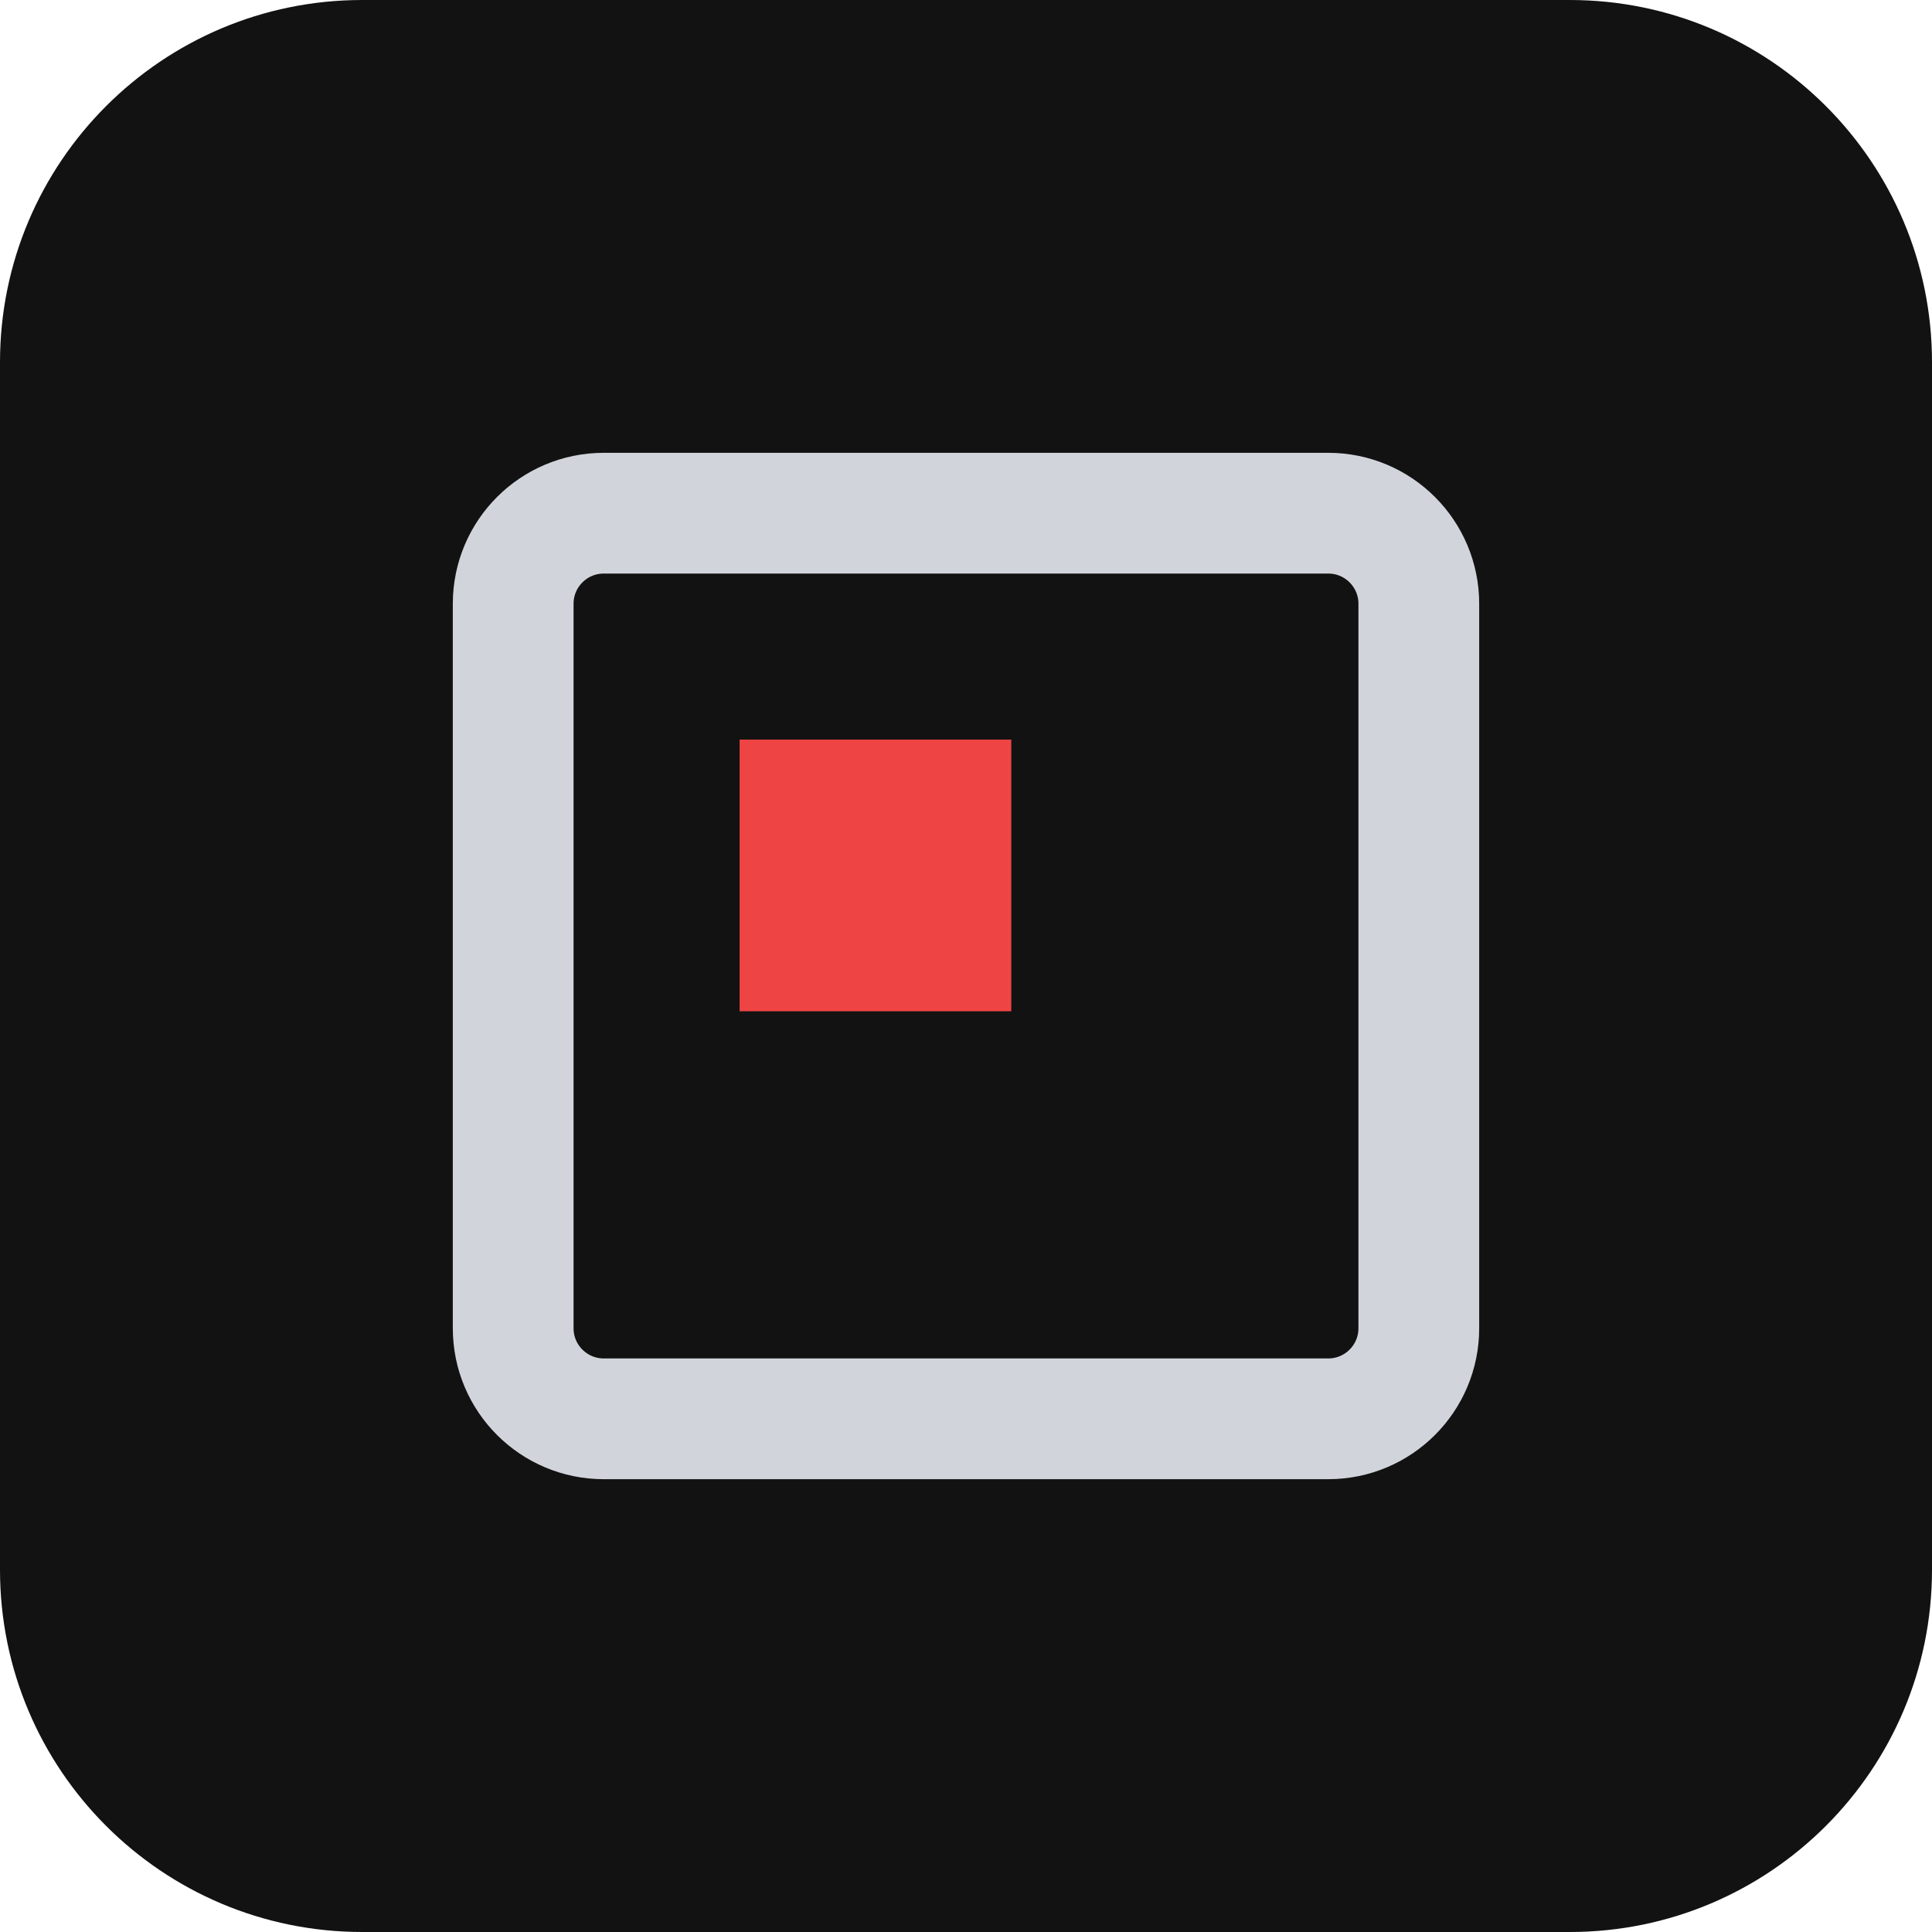
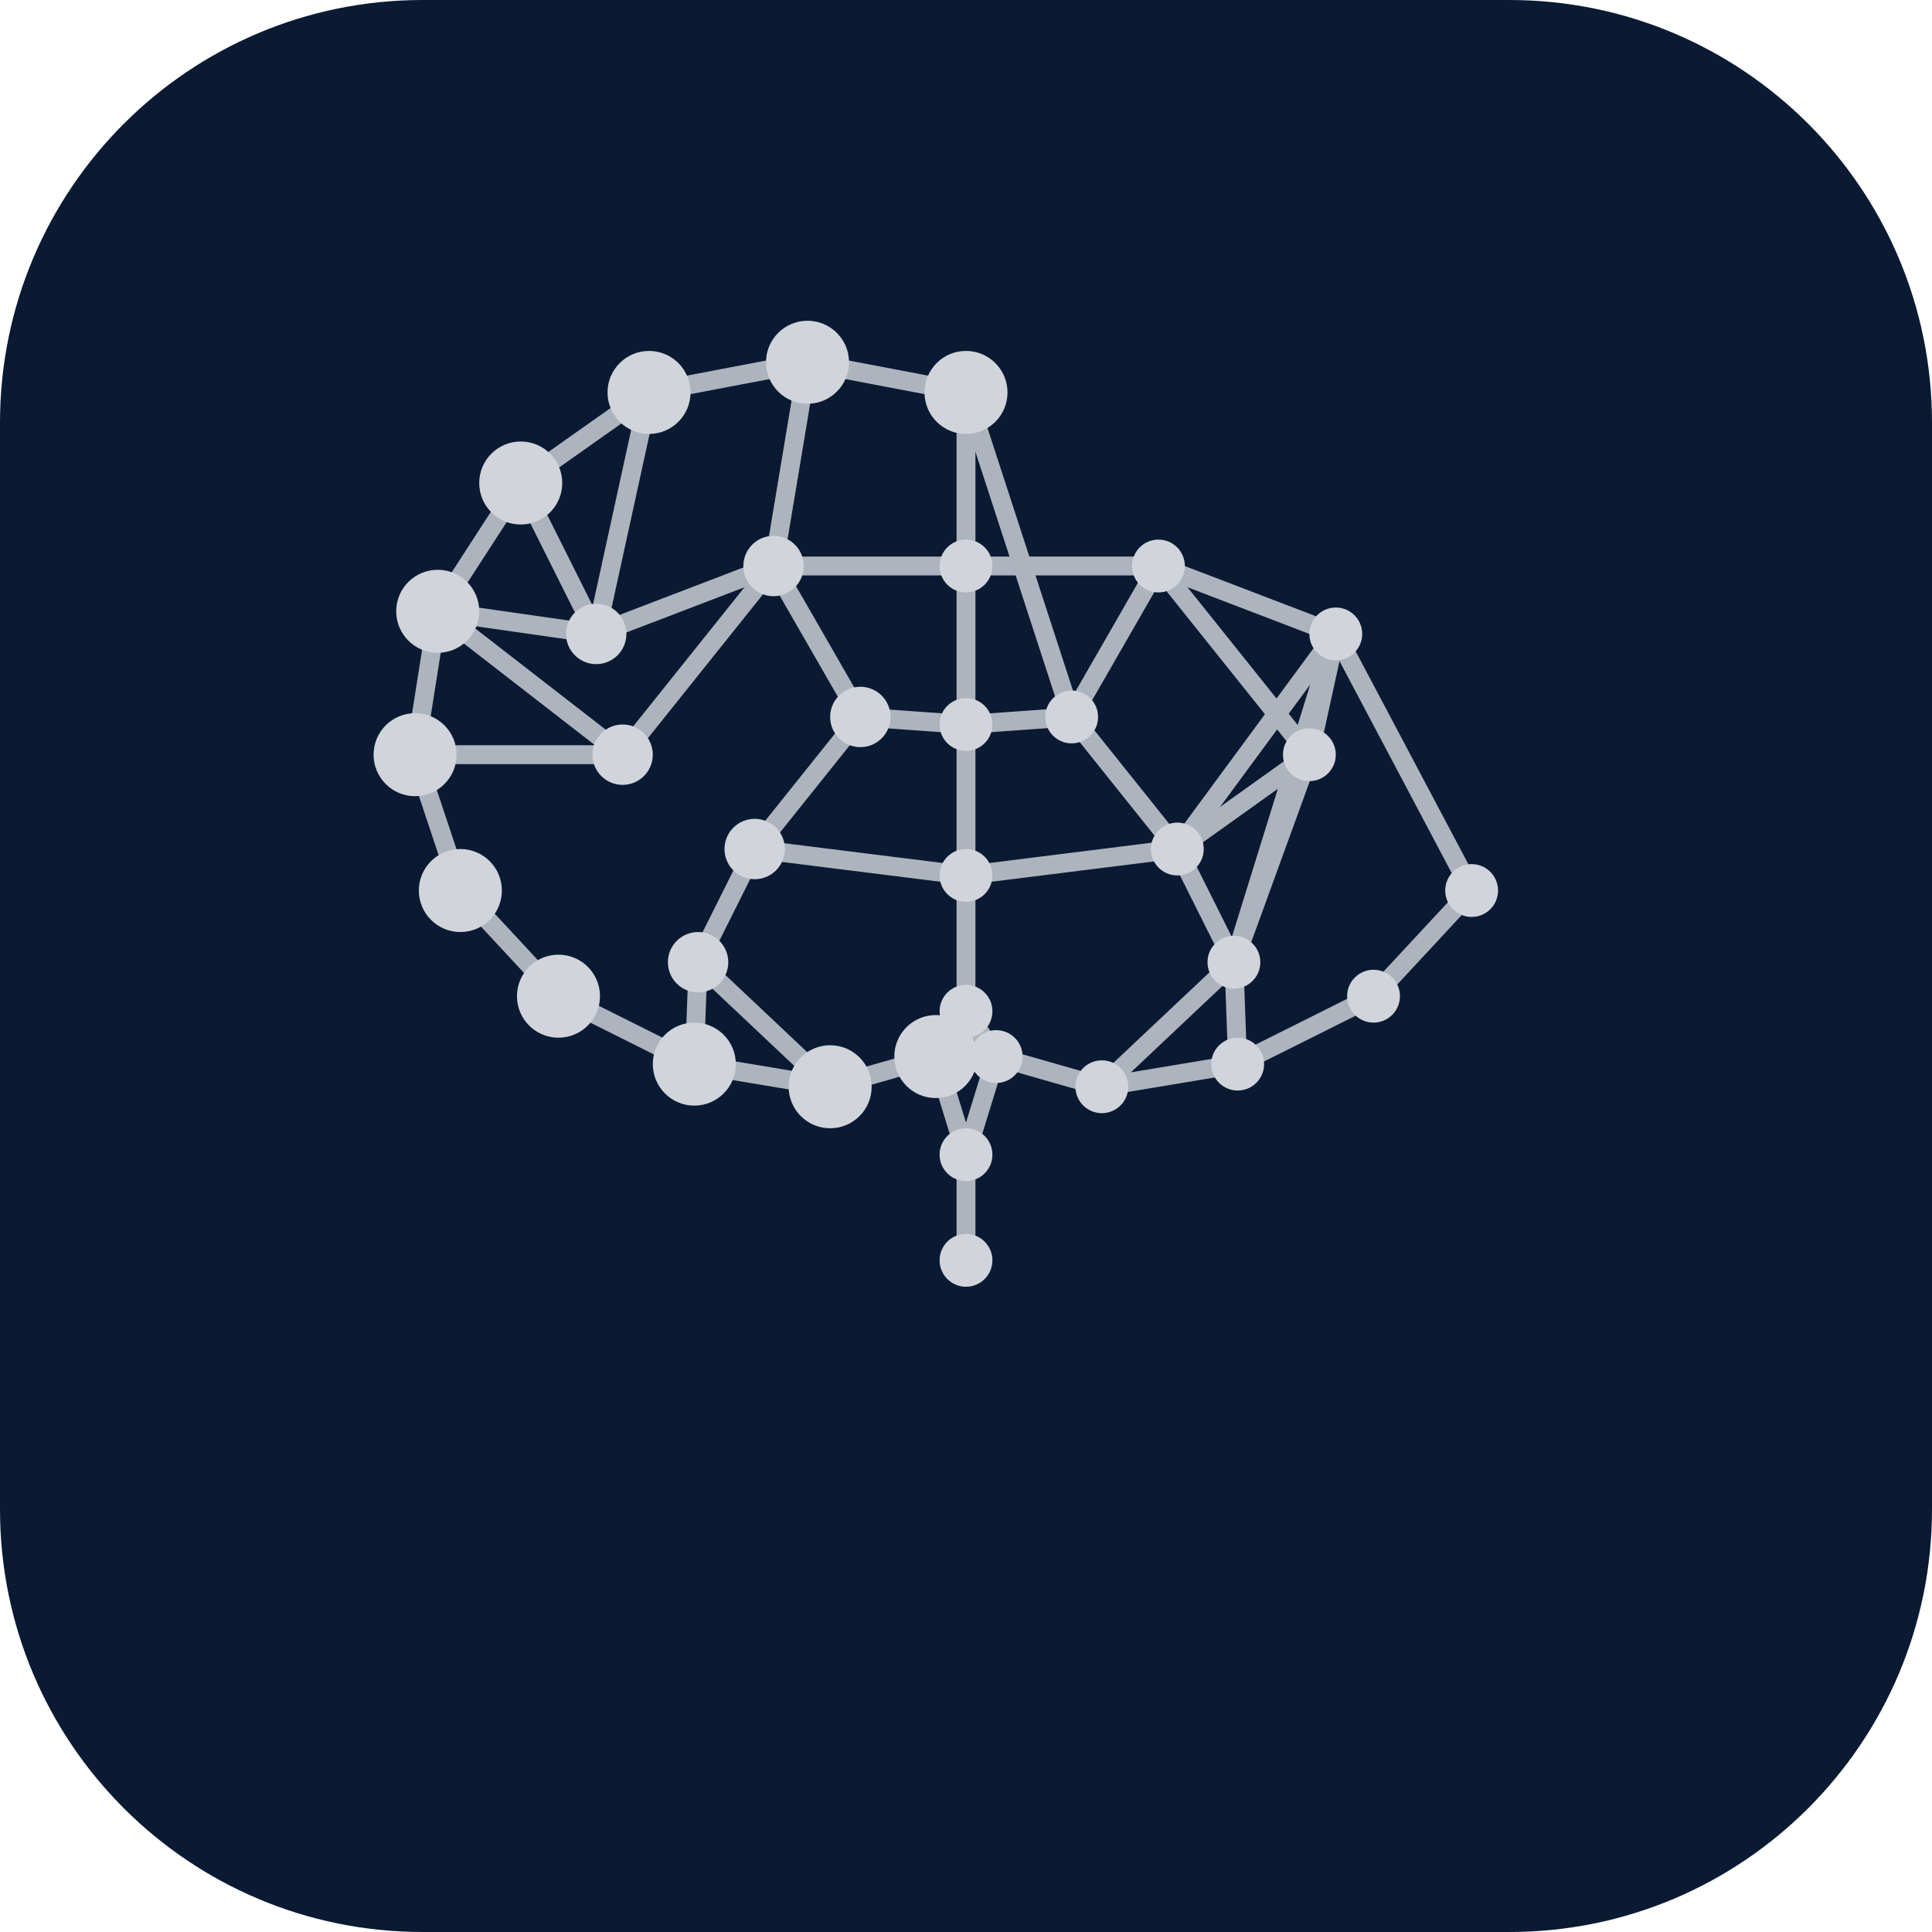
<svg xmlns="http://www.w3.org/2000/svg" viewBox="0 0 512 512">
-   <rect width="512" height="512" rx="96" fill="#121212" />
-   <rect x="136" y="136" width="240" height="240" rx="24" fill="none" stroke="#d1d5db" stroke-width="32" />
-   <rect x="196" y="196" width="72" height="72" fill="#ef4444" />
+   <rect width="512" height="512" rx="112" fill="#0a1a33" />
+   <g stroke="#aeb4bd" stroke-width="5" stroke-linecap="round">
+     <line x1="256" y1="104" x2="214" y2="96" />
+     <line x1="214" y1="96" x2="172" y2="104" />
+     <line x1="172" y1="104" x2="138" y2="128" />
+     <line x1="138" y1="128" x2="116" y2="162" />
+     <line x1="116" y1="162" x2="110" y2="200" />
+     <line x1="110" y1="200" x2="122" y2="236" />
+     <line x1="122" y1="236" x2="148" y2="264" />
+     <line x1="148" y1="264" x2="184" y2="282" />
+     <line x1="184" y1="282" x2="220" y2="288" />
+     <line x1="220" y1="288" x2="248" y2="280" />
+     <line x1="256" y1="104" x2="256" y2="150" />
+     <line x1="256" y1="150" x2="256" y2="192" />
+     <line x1="256" y1="192" x2="256" y2="232" />
+     <line x1="256" y1="232" x2="256" y2="268" />
+     <line x1="248" y1="280" x2="256" y2="268" />
+     <line x1="248" y1="280" x2="256" y2="306" />
+     <line x1="256" y1="306" x2="256" y2="334" />
+     <line x1="214" y1="96" x2="205" y2="150" />
+     <line x1="205" y1="150" x2="256" y2="150" />
+     <line x1="205" y1="150" x2="228" y2="190" />
+     <line x1="228" y1="190" x2="256" y2="192" />
+     <line x1="228" y1="190" x2="200" y2="225" />
+     <line x1="200" y1="225" x2="256" y2="232" />
+     <line x1="200" y1="225" x2="185" y2="255" />
+     <line x1="185" y1="255" x2="184" y2="282" />
+     <line x1="185" y1="255" x2="220" y2="288" />
+     <line x1="165" y1="200" x2="116" y2="162" />
+     <line x1="165" y1="200" x2="110" y2="200" />
+     <line x1="165" y1="200" x2="205" y2="150" />
+     <line x1="158" y1="168" x2="138" y2="128" />
+     <line x1="158" y1="168" x2="116" y2="162" />
+     <line x1="158" y1="168" x2="205" y2="150" />
+     <line x1="172" y1="104" x2="158" y2="168" />
+     <line x1="256" y1="104" x2="284" y2="190" />
+     <line x1="284" y1="190" x2="312" y2="225" />
+     <line x1="312" y1="225" x2="347" y2="200" />
+     <line x1="347" y1="200" x2="327" y2="255" />
+     <line x1="327" y1="255" x2="354" y2="168" />
+     <line x1="354" y1="168" x2="390" y2="236" />
+     <line x1="390" y1="236" x2="364" y2="264" />
+     <line x1="364" y1="264" x2="328" y2="282" />
+     <line x1="328" y1="282" x2="292" y2="288" />
+     <line x1="292" y1="288" x2="264" y2="280" />
+     <line x1="264" y1="280" x2="256" y2="268" />
+     <line x1="264" y1="280" x2="256" y2="306" />
+     <line x1="284" y1="190" x2="307" y2="150" />
+     <line x1="307" y1="150" x2="256" y2="150" />
+     <line x1="284" y1="190" x2="256" y2="192" />
+     <line x1="312" y1="225" x2="256" y2="232" />
+     <line x1="312" y1="225" x2="327" y2="255" />
+     <line x1="327" y1="255" x2="328" y2="282" />
+     <line x1="327" y1="255" x2="292" y2="288" />
+     <line x1="347" y1="200" x2="354" y2="168" />
+     <line x1="347" y1="200" x2="307" y2="150" />
+     <line x1="354" y1="168" x2="307" y2="150" />
+     <line x1="312" y1="225" x2="354" y2="168" />
+   </g>
+   <g fill="#d1d5db">
+     <circle cx="256" cy="104" r="11" />
+     <circle cx="214" cy="96" r="11" />
+     <circle cx="172" cy="104" r="11" />
+     <circle cx="138" cy="128" r="11" />
+     <circle cx="116" cy="162" r="11" />
+     <circle cx="110" cy="200" r="11" />
+     <circle cx="122" cy="236" r="11" />
+     <circle cx="148" cy="264" r="11" />
+     <circle cx="184" cy="282" r="11" />
+     <circle cx="220" cy="288" r="11" />
+     <circle cx="248" cy="280" r="11" />
+     <circle cx="256" cy="150" r="7" />
+     <circle cx="256" cy="192" r="7" />
+     <circle cx="256" cy="232" r="7" />
+     <circle cx="256" cy="268" r="7" />
+     <circle cx="205" cy="150" r="8" />
+     <circle cx="228" cy="190" r="8" />
+     <circle cx="200" cy="225" r="8" />
+     <circle cx="165" cy="200" r="8" />
+     <circle cx="185" cy="255" r="8" />
+     <circle cx="158" cy="168" r="8" />
+     <circle cx="256" cy="306" r="7" />
+     <circle cx="256" cy="334" r="7" />
+     <circle cx="284" cy="190" r="7" />
+     <circle cx="312" cy="225" r="7" />
+     <circle cx="347" cy="200" r="7" />
+     <circle cx="327" cy="255" r="7" />
+     <circle cx="354" cy="168" r="7" />
+     <circle cx="390" cy="236" r="7" />
+     <circle cx="364" cy="264" r="7" />
+     <circle cx="328" cy="282" r="7" />
+     <circle cx="292" cy="288" r="7" />
+     <circle cx="264" cy="280" r="7" />
+     <circle cx="307" cy="150" r="7" />
+   </g>
</svg>
